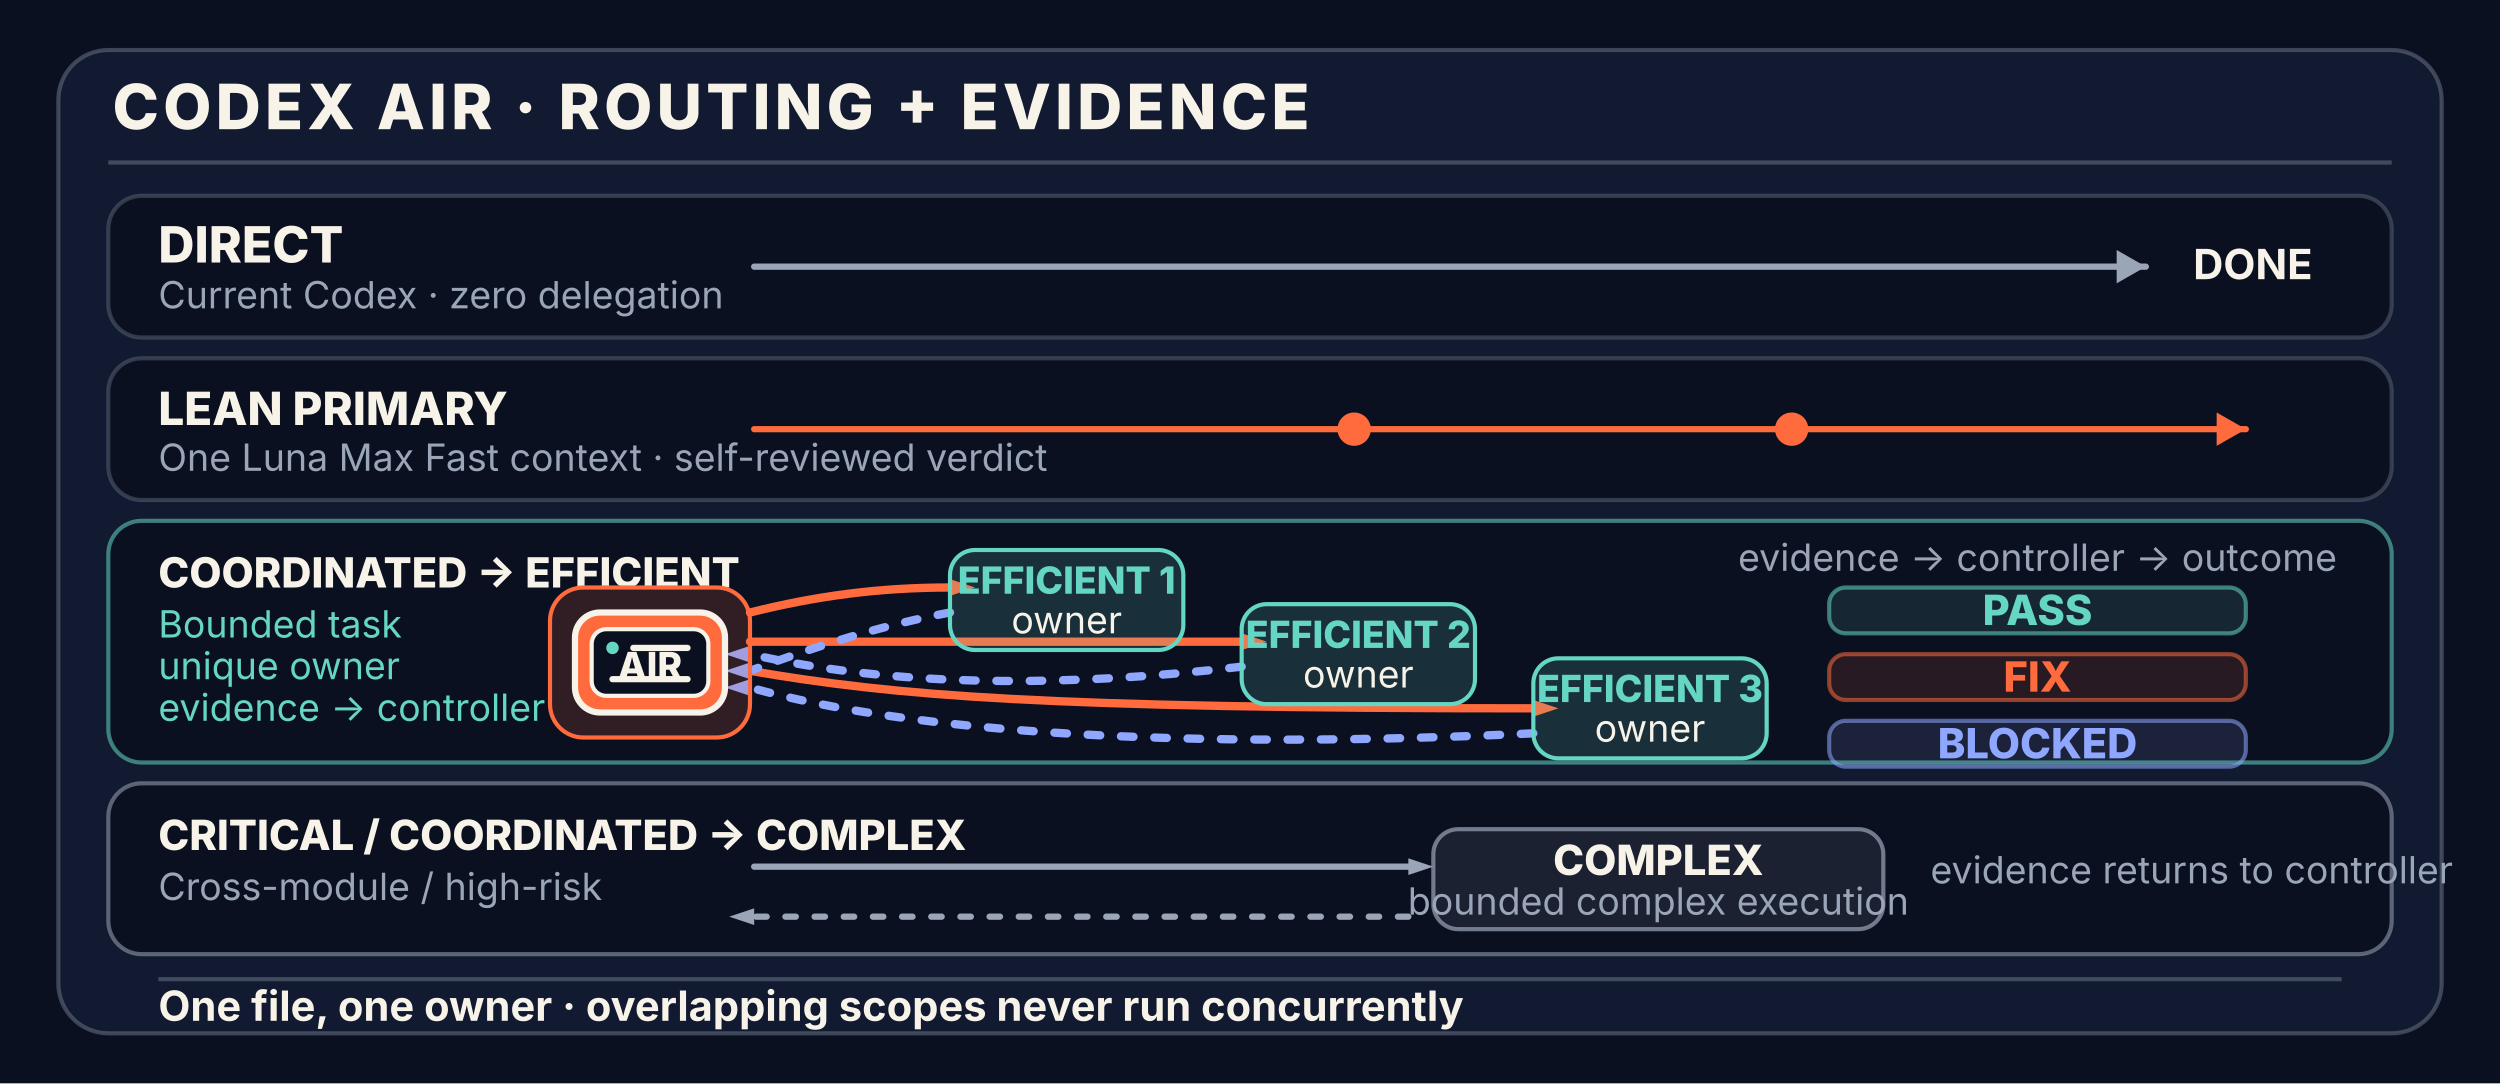
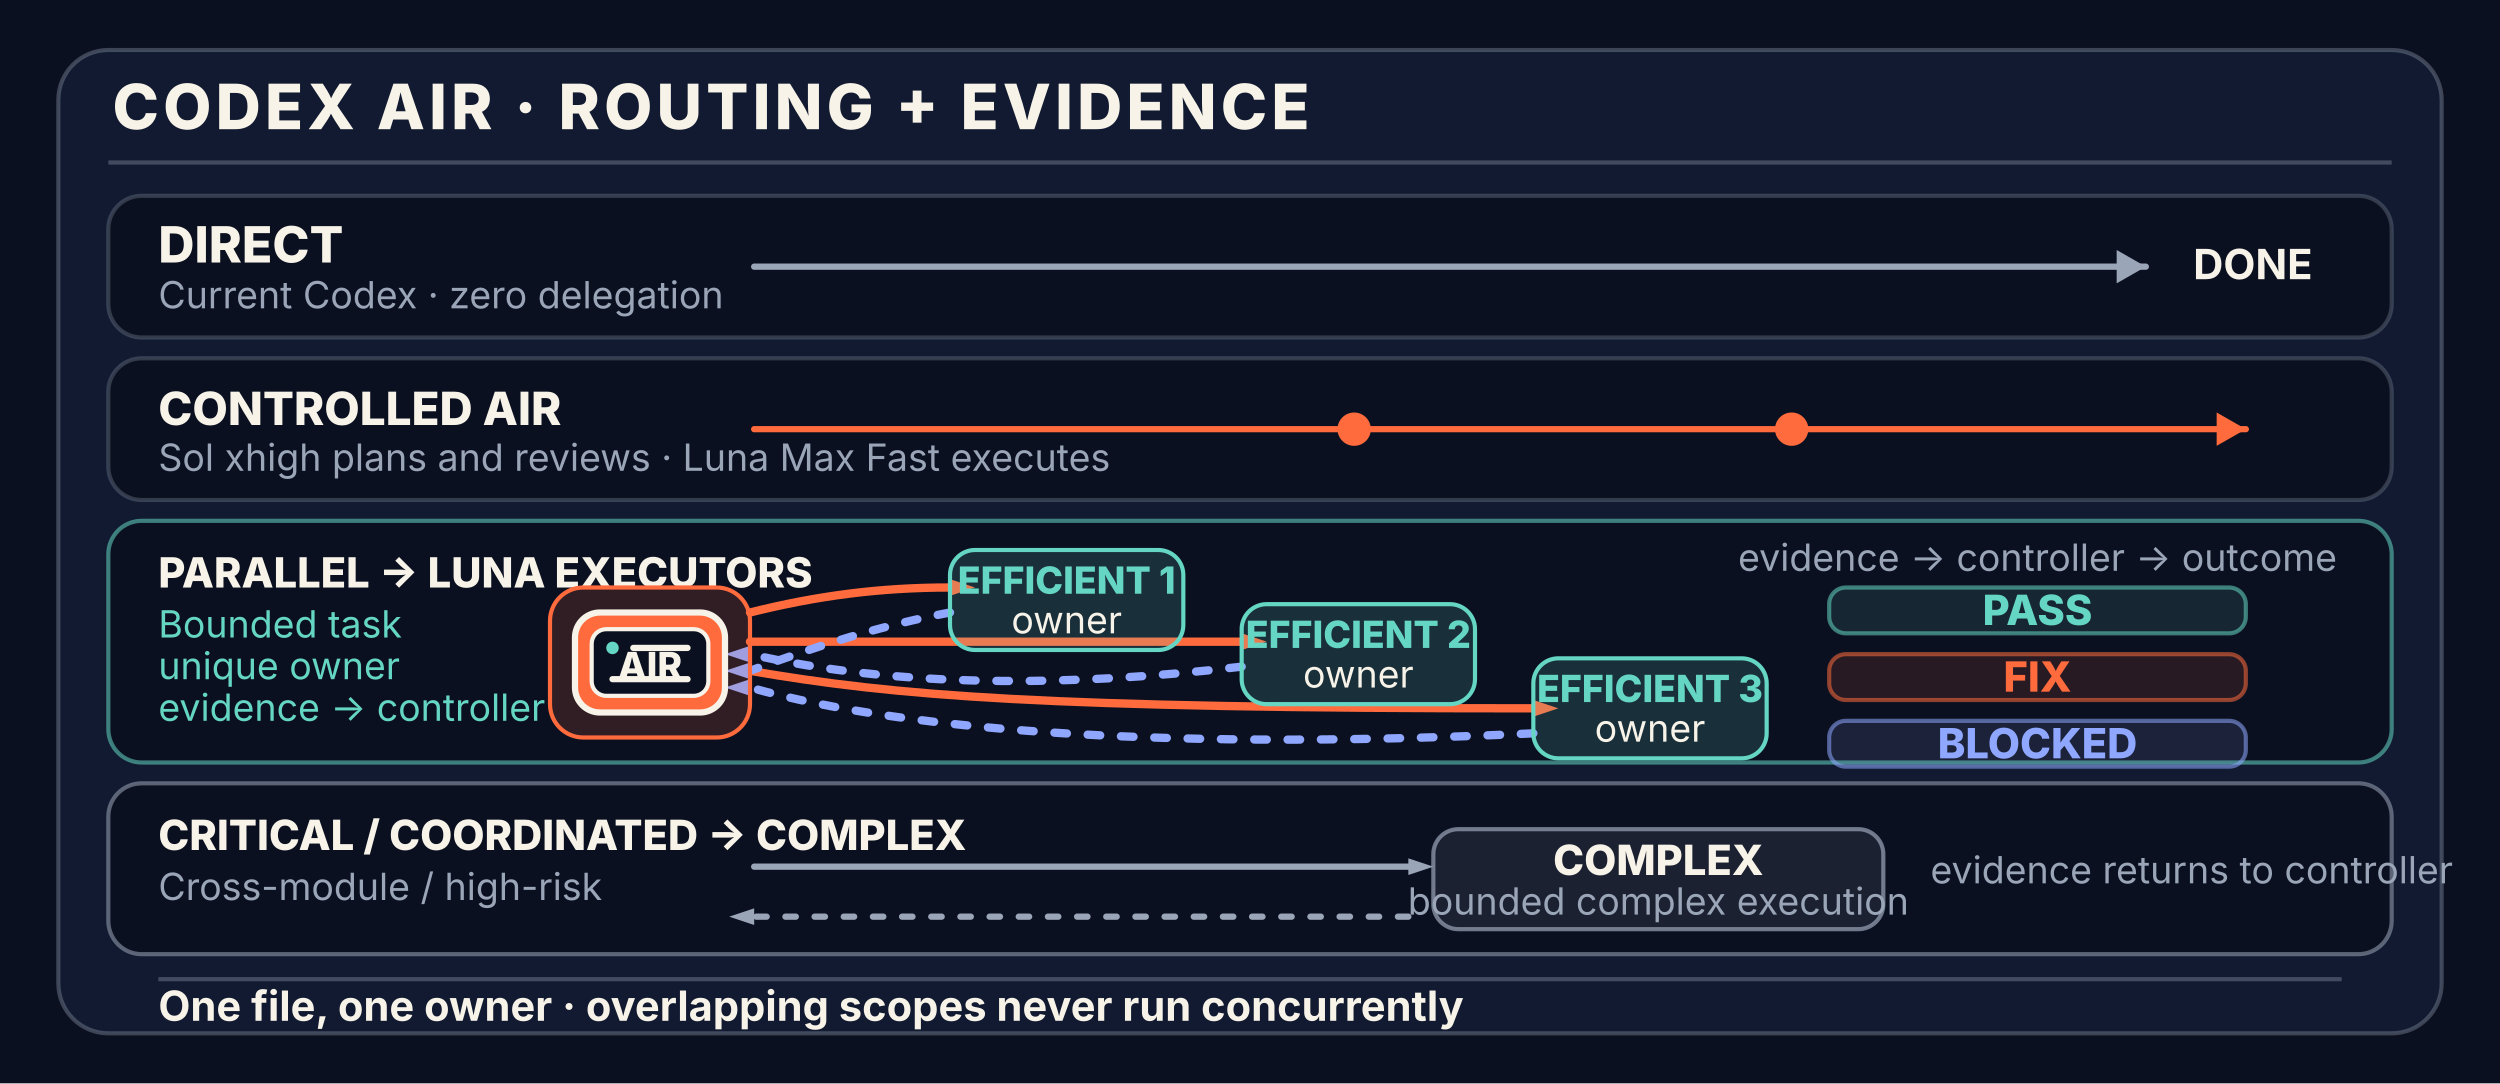
<svg xmlns="http://www.w3.org/2000/svg" viewBox="0 0 1200 520" font-family="-apple-system, BlinkMacSystemFont, 'Segoe UI', 'PingFang SC', sans-serif" font-size="18">
  <rect width="1200" height="520" fill="#0B1020" />
  <rect x="28" y="24" width="1144" height="472" rx="24" fill="#111A30" stroke="#9AA6B8" stroke-opacity="0.35" stroke-width="2" />
  <text x="54" y="62" fill="#F7F3E8" font-size="30" font-weight="800" letter-spacing="2">CODEX AIR · ROUTING + EVIDENCE</text>
  <path d="M52 78H1148" fill="none" stroke="#9AA6B8" stroke-opacity="0.35" stroke-width="2" />
  <rect x="52" y="94" width="1096" height="68" rx="16" fill="#0B1020" stroke="#9AA6B8" stroke-opacity="0.28" stroke-width="2" />
  <rect x="52" y="172" width="1096" height="68" rx="16" fill="#0B1020" stroke="#9AA6B8" stroke-opacity="0.28" stroke-width="2" />
  <rect x="52" y="250" width="1096" height="116" rx="16" fill="#0B1020" stroke="#65D6C4" stroke-opacity="0.55" stroke-width="2" />
  <rect x="52" y="376" width="1096" height="82" rx="16" fill="#0B1020" stroke="#9AA6B8" stroke-opacity="0.55" stroke-width="2" />
  <text x="76" y="126" fill="#F7F3E8" font-size="24" font-weight="800">DIRECT</text>
  <text x="76" y="148" fill="#9AA6B8" font-size="18">Current Codex · zero delegation</text>
  <path d="M362 128H1030" fill="none" stroke="#9AA6B8" stroke-width="3" stroke-linecap="round" />
  <path d="M1030 128L1016 120V136Z" fill="#9AA6B8" />
  <text x="1110" y="134" text-anchor="end" fill="#F7F3E8" font-size="20" font-weight="700">DONE</text>
-   <text x="76" y="204" fill="#F7F3E8" font-size="22" font-weight="800">LEAN PRIMARY</text>
-   <text x="76" y="226" fill="#9AA6B8" font-size="18">One Luna Max Fast context · self-reviewed verdict</text>
+   <text x="76" y="204" fill="#F7F3E8" font-size="22" font-weight="800">CONTROLLED AIR</text>
+   <text x="76" y="226" fill="#9AA6B8" font-size="18">Sol xhigh plans and reviews · Luna Max Fast executes</text>
  <path d="M362 206H1078" fill="none" stroke="#FF6B3D" stroke-width="3" stroke-linecap="round" />
  <circle cx="650" cy="206" r="8" fill="#FF6B3D" />
  <circle cx="860" cy="206" r="8" fill="#FF6B3D" />
  <path d="M1078 206L1064 198V214Z" fill="#FF6B3D" />
-   <text x="76" y="282" fill="#F7F3E8" font-size="20" font-weight="800">COORDINATED → EFFICIENT</text>
+   <text x="76" y="282" fill="#F7F3E8" font-size="20" font-weight="800">PARALLEL → LUNA EXECUTORS</text>
  <text x="76" y="306" fill="#65D6C4" font-size="18">Bounded task</text>
  <text x="76" y="326" fill="#65D6C4" font-size="18">unique owner</text>
  <text x="76" y="346" fill="#65D6C4" font-size="18">evidence → controller</text>
  <g fill="none" stroke="#FF6B3D" stroke-width="4" stroke-linecap="round">
    <path id="task-path-1" data-flow="task" data-from="air-controller" data-to="efficient-worker-1" d="M360 294C392 286 422 282 456 282" />
    <path id="task-path-2" data-flow="task" data-from="air-controller" data-to="efficient-worker-2" d="M360 308H596" />
    <path id="task-path-3" data-flow="task" data-from="air-controller" data-to="efficient-worker-3" d="M360 322C430 334 500 340 736 340" />
  </g>
  <g fill="none" stroke="#8FA7FF" stroke-width="4" stroke-dasharray="6 10" stroke-linecap="round">
    <path id="evidence-path-1" data-flow="evidence" data-from="efficient-worker-1" data-to="air-controller" d="M456 294C424 300 392 310 360 322" />
    <path id="evidence-path-2" data-flow="evidence" data-from="efficient-worker-2" data-to="air-controller" d="M596 320C512 330 430 330 360 314" />
    <path id="evidence-path-3" data-flow="evidence" data-from="efficient-worker-3" data-to="air-controller" d="M736 352C570 360 438 352 360 330" />
  </g>
  <g fill="#FF6B3D">
    <path d="M456 278L468 282L456 286Z" />
    <path d="M596 304L608 308L596 312Z" />
    <path d="M736 336L748 340L736 344Z" />
  </g>
  <g fill="#8FA7FF">
    <path d="M360 318L348 322L360 326Z" />
    <path d="M360 310L348 314L360 318Z" />
    <path d="M360 326L348 330L360 334Z" />
  </g>
  <g id="air-controller">
    <rect x="264" y="282" width="96" height="72" rx="16" fill="#FF6B3D" fill-opacity="0.16" stroke="#FF6B3D" stroke-width="2" />
    <rect x="276" y="294" width="72" height="48" rx="12" fill="#FF6B3D" stroke="#F7F3E8" stroke-width="3" />
    <rect x="284" y="302" width="56" height="32" rx="7" fill="#0B1020" stroke="#F7F3E8" stroke-width="2" />
    <circle cx="294" cy="311" r="3" fill="#65D6C4" />
    <path d="M304 311H330M294 326H330" stroke="#F7F3E8" stroke-width="3" stroke-linecap="round" />
    <text x="312" y="326" text-anchor="middle" fill="#F7F3E8" font-size="18" font-weight="800">AIR</text>
  </g>
  <g id="efficient-worker-1">
    <rect x="456" y="264" width="112" height="48" rx="12" fill="#65D6C4" fill-opacity="0.16" stroke="#65D6C4" stroke-width="2" />
    <text x="512" y="285" text-anchor="middle" fill="#65D6C4" font-size="18" font-weight="800">EFFICIENT 1</text>
    <text x="512" y="304" text-anchor="middle" fill="#F7F3E8" font-size="18">owner</text>
  </g>
  <g id="efficient-worker-2">
    <rect x="596" y="290" width="112" height="48" rx="12" fill="#65D6C4" fill-opacity="0.16" stroke="#65D6C4" stroke-width="2" />
    <text x="652" y="311" text-anchor="middle" fill="#65D6C4" font-size="18" font-weight="800">EFFICIENT 2</text>
    <text x="652" y="330" text-anchor="middle" fill="#F7F3E8" font-size="18">owner</text>
  </g>
  <g id="efficient-worker-3">
    <rect x="736" y="316" width="112" height="48" rx="12" fill="#65D6C4" fill-opacity="0.16" stroke="#65D6C4" stroke-width="2" />
    <text x="792" y="337" text-anchor="middle" fill="#65D6C4" font-size="18" font-weight="800">EFFICIENT 3</text>
    <text x="792" y="356" text-anchor="middle" fill="#F7F3E8" font-size="18">owner</text>
  </g>
  <text x="978" y="274" text-anchor="middle" fill="#9AA6B8" font-size="18">evidence → controller → outcome</text>
  <rect x="878" y="282" width="200" height="22" rx="8" fill="#65D6C4" fill-opacity="0.12" stroke="#65D6C4" stroke-opacity="0.55" stroke-width="2" />
  <rect x="878" y="314" width="200" height="22" rx="8" fill="#FF6B3D" fill-opacity="0.12" stroke="#FF6B3D" stroke-opacity="0.55" stroke-width="2" />
  <rect x="878" y="346" width="200" height="22" rx="8" fill="#8FA7FF" fill-opacity="0.12" stroke="#8FA7FF" stroke-opacity="0.55" stroke-width="2" />
  <text x="978" y="300" text-anchor="middle" fill="#65D6C4" font-size="20" font-weight="800">PASS</text>
  <text x="978" y="332" text-anchor="middle" fill="#FF6B3D" font-size="20" font-weight="800">FIX</text>
  <text x="978" y="364" text-anchor="middle" fill="#8FA7FF" font-size="20" font-weight="800">BLOCKED</text>
  <text x="76" y="408" fill="#F7F3E8" font-size="20" font-weight="800">CRITICAL / COORDINATED → COMPLEX</text>
  <text x="76" y="432" fill="#9AA6B8" font-size="18">Cross-module / high-risk</text>
  <path id="complex-task-orbit" data-tier="complex" d="M362 416H676" fill="none" stroke="#9AA6B8" stroke-width="3" stroke-linecap="round" />
  <path id="complex-evidence-orbit" data-tier="complex" d="M676 440H362" fill="none" stroke="#9AA6B8" stroke-width="3" stroke-dasharray="5 9" stroke-linecap="round" />
  <path d="M676 412L688 416L676 420Z" fill="#9AA6B8" />
  <path d="M362 436L350 440L362 444Z" fill="#9AA6B8" />
  <g id="complex-worker">
    <rect x="688" y="398" width="216" height="48" rx="12" fill="#9AA6B8" fill-opacity="0.12" stroke="#9AA6B8" stroke-opacity="0.7" stroke-width="2" />
    <text x="796" y="420" text-anchor="middle" fill="#F7F3E8" font-size="20" font-weight="800">COMPLEX</text>
    <text x="796" y="439" text-anchor="middle" fill="#9AA6B8" font-size="18">bounded complex execution</text>
  </g>
  <text x="1052" y="424" text-anchor="middle" fill="#9AA6B8" font-size="18">evidence returns to controller</text>
  <path d="M76 470H1124" fill="none" stroke="#9AA6B8" stroke-opacity="0.35" stroke-width="2" />
  <text x="76" y="490" fill="#F7F3E8" font-size="20" font-weight="700">One file, one owner · overlapping scopes never run concurrently</text>
</svg>
